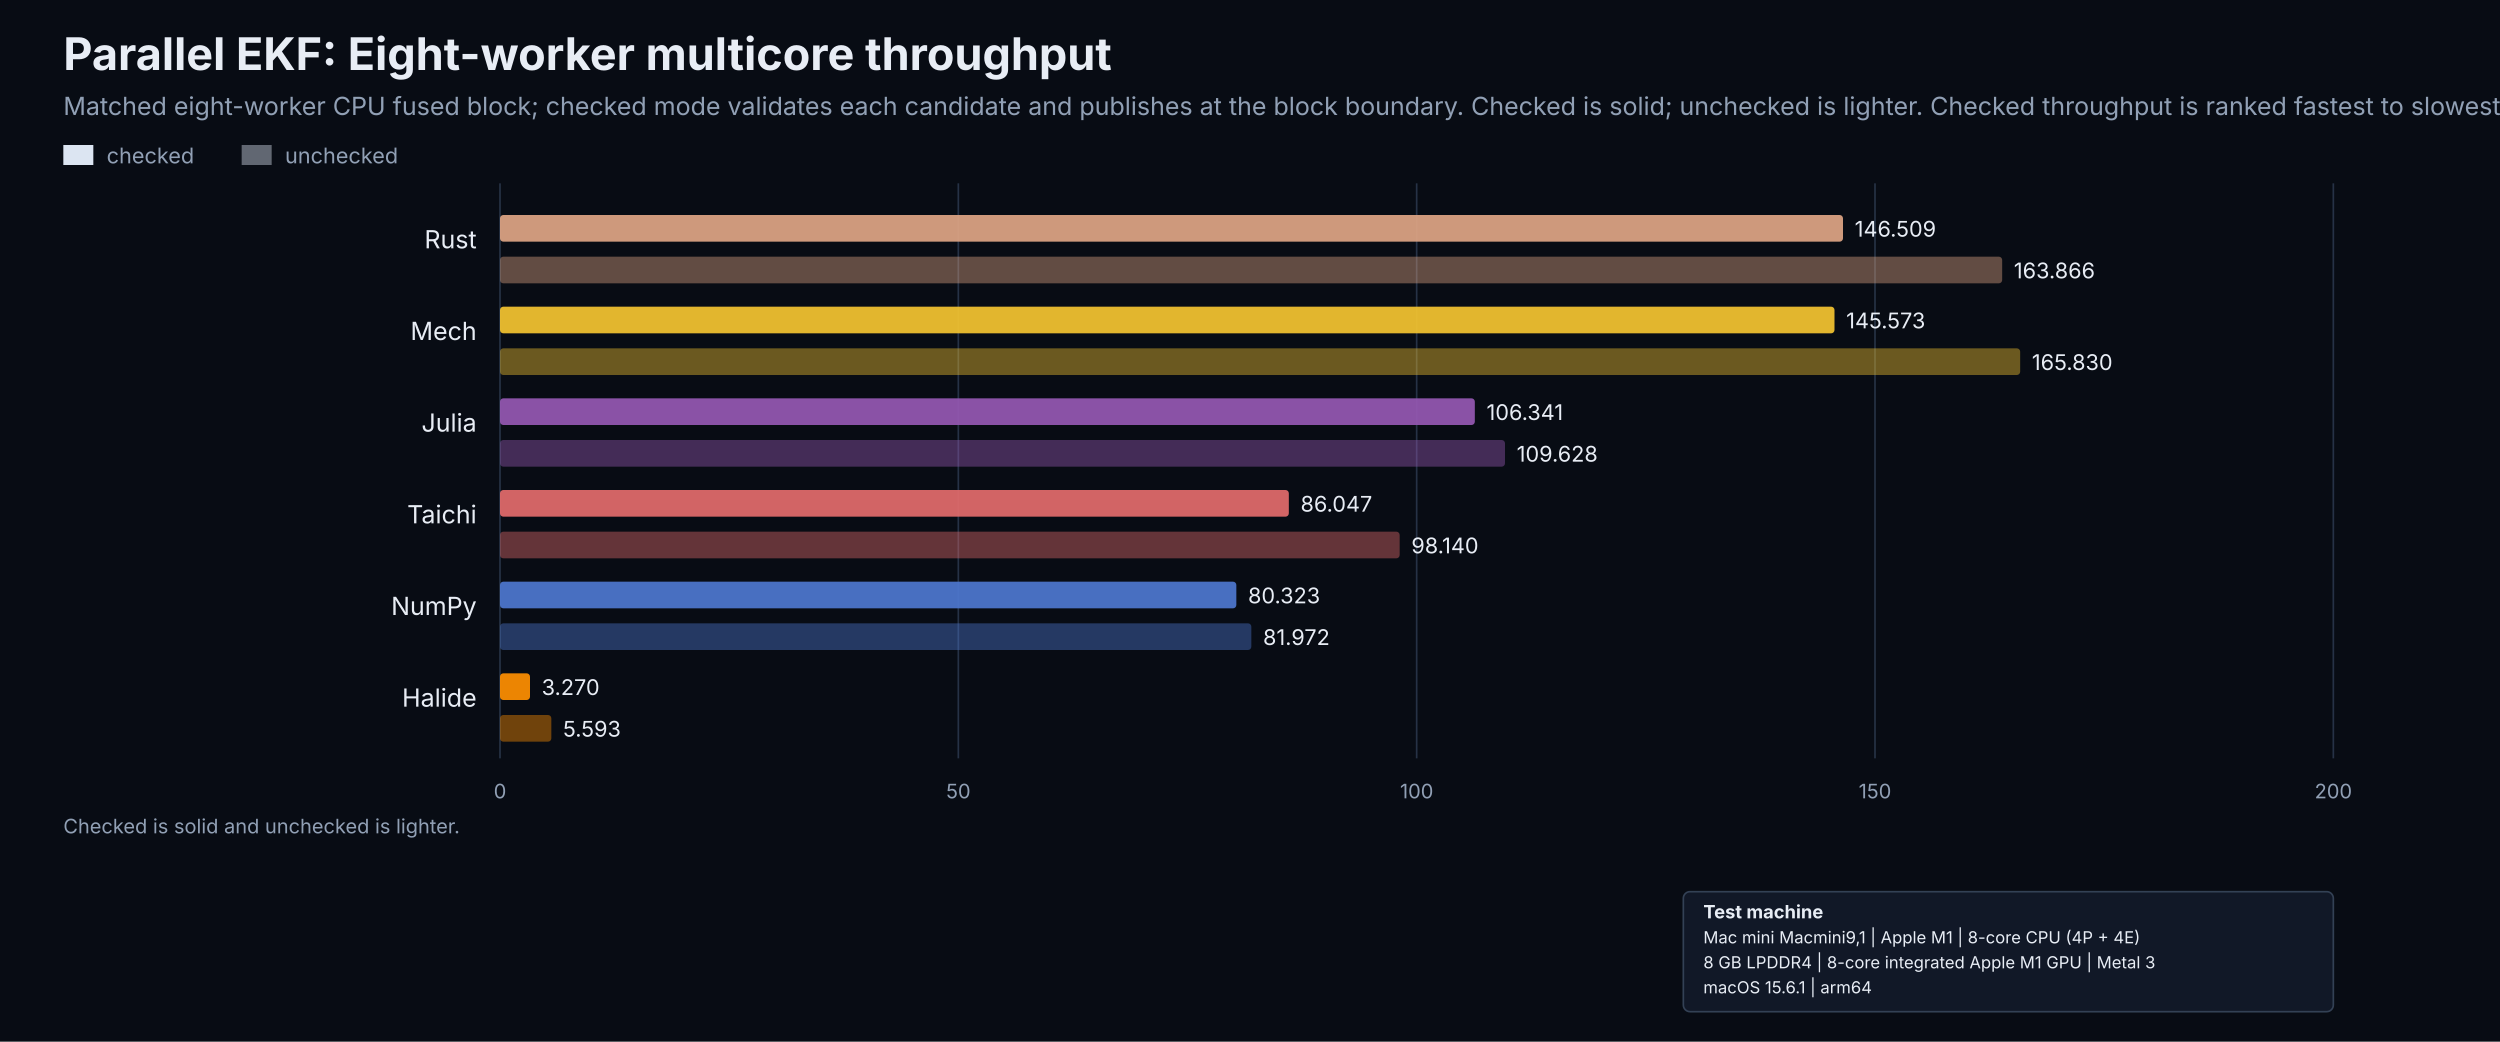
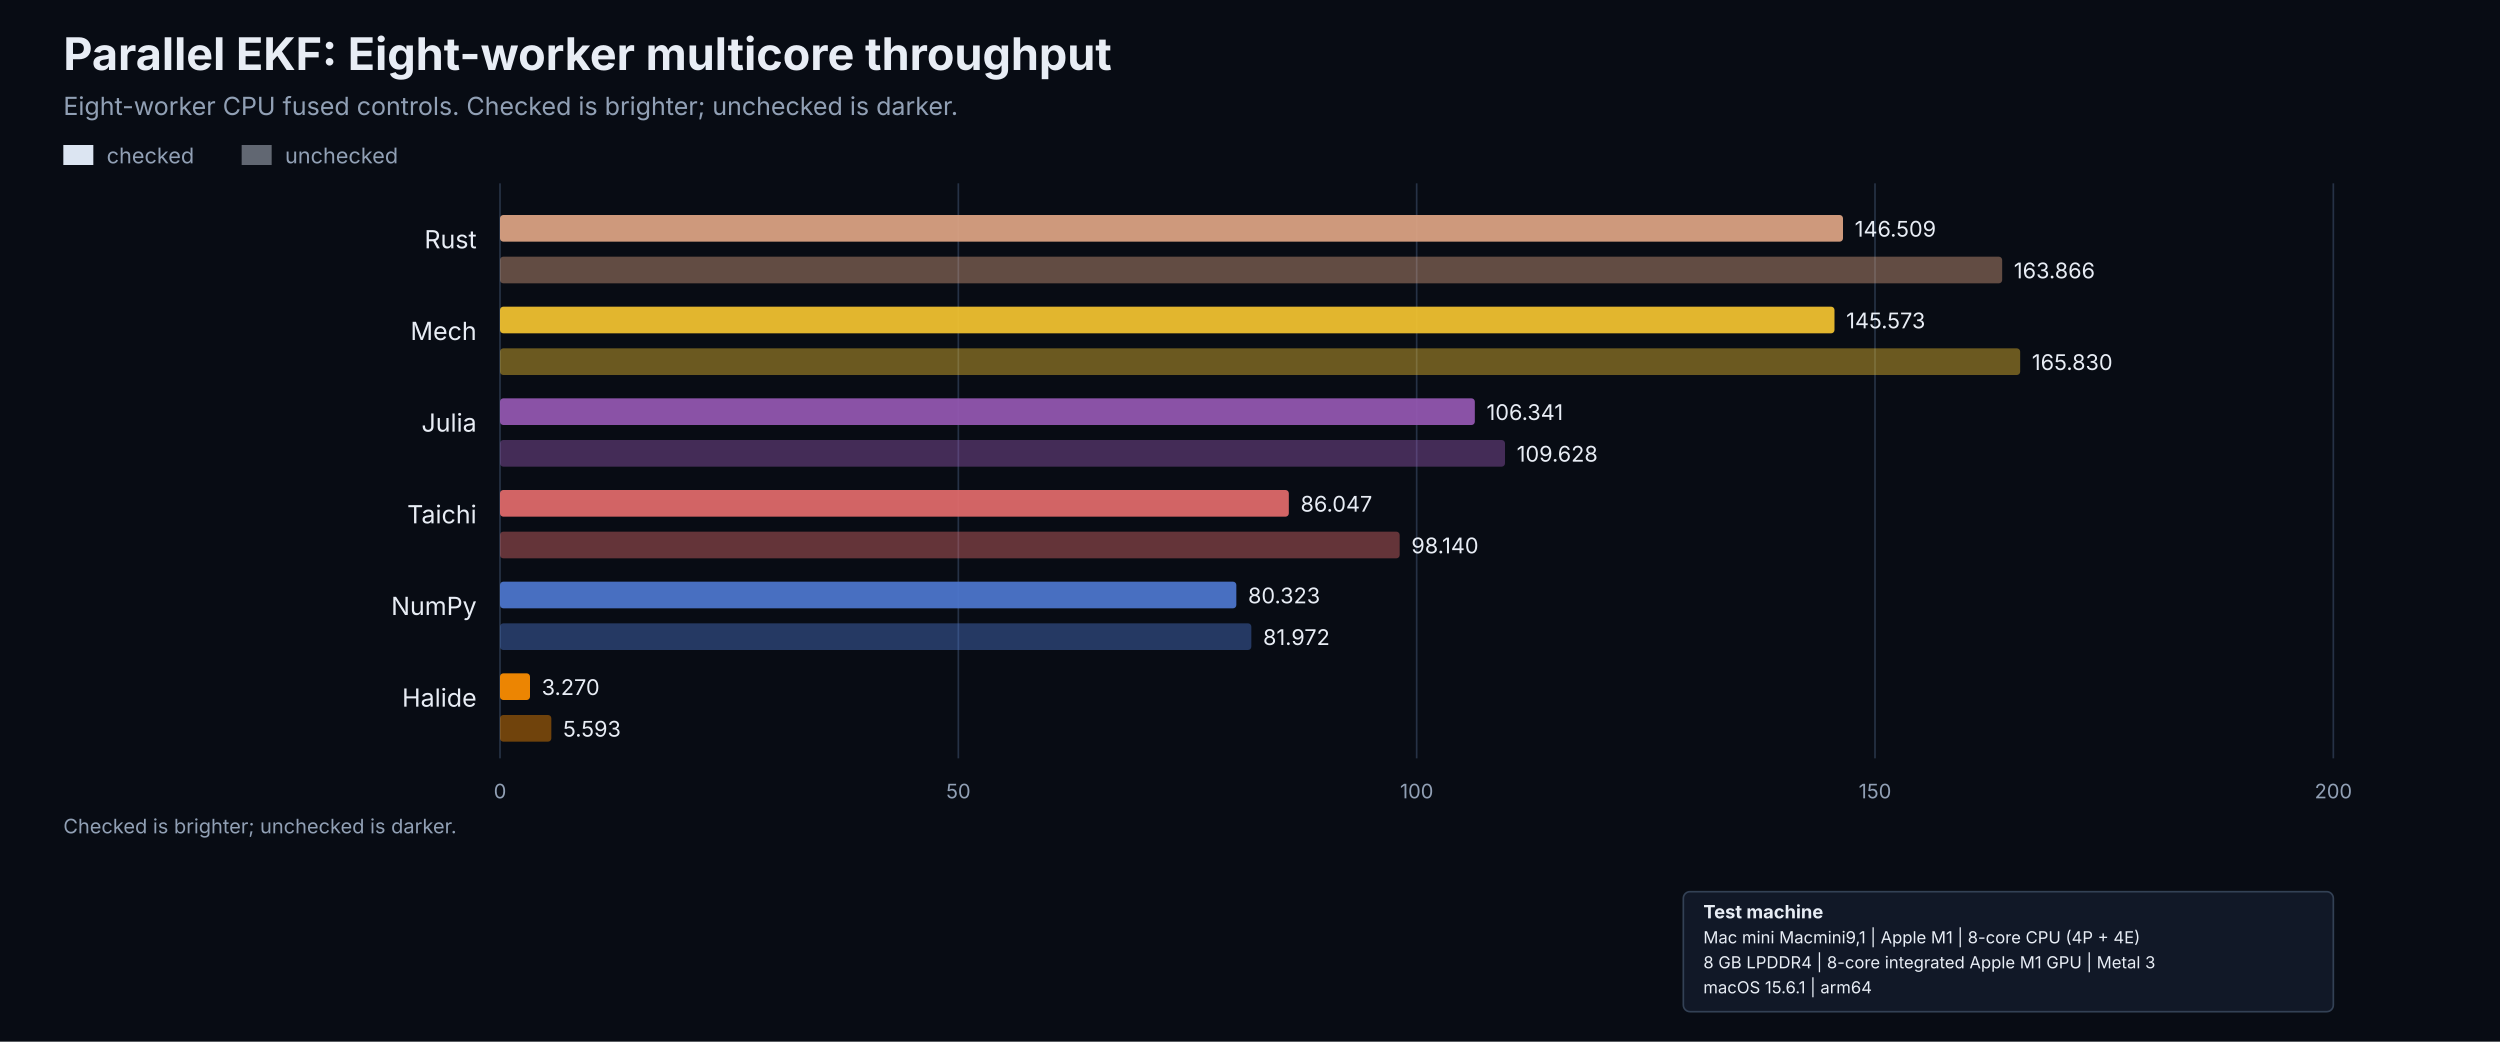
<svg xmlns="http://www.w3.org/2000/svg" width="1500" height="625" viewBox="0 0 1500 625">
  <rect width="100%" height="100%" fill="#080c14" />
  <style>text{font-family:-apple-system,BlinkMacSystemFont,"Segoe UI",sans-serif;fill:#e8edf5}.muted{fill:#91a0b5}.grid{stroke:#263246;stroke-width:1}.label{font-size:15px}.value{font-size:13px;font-variant-numeric:tabular-nums}</style>
  <text x="38" y="42" font-size="27" font-weight="700">Parallel EKF: Eight-worker multicore throughput</text>
-   <text x="38" y="69" class="muted" font-size="15">Matched eight-worker CPU fused block; checked mode validates each candidate and publishes at the block boundary. Checked is solid; unchecked is lighter. Checked throughput is ranked fastest to slowest. Linear M/s axis.</text>
+   <text x="38" y="69" class="muted" font-size="15">Eight-worker CPU fused controls. Checked is brighter; unchecked is darker.</text>
  <rect x="38" y="87" width="18" height="12" fill="#dce5f2" />
  <text x="64" y="98" class="muted" font-size="13">checked</text>
  <rect x="145" y="87" width="18" height="12" fill="#dce5f2" opacity="0.42" />
  <text x="171" y="98" class="muted" font-size="13">unchecked</text>
  <line x1="300.0" y1="110" x2="300.0" y2="455" class="grid" />
  <text x="300.0" y="479" text-anchor="middle" class="muted" font-size="12">0</text>
  <line x1="575.0" y1="110" x2="575.0" y2="455" class="grid" />
  <text x="575.0" y="479" text-anchor="middle" class="muted" font-size="12">50</text>
  <line x1="850.0" y1="110" x2="850.0" y2="455" class="grid" />
  <text x="850.0" y="479" text-anchor="middle" class="muted" font-size="12">100</text>
  <line x1="1125.0" y1="110" x2="1125.0" y2="455" class="grid" />
  <text x="1125.0" y="479" text-anchor="middle" class="muted" font-size="12">150</text>
  <line x1="1400.0" y1="110" x2="1400.0" y2="455" class="grid" />
  <text x="1400.0" y="479" text-anchor="middle" class="muted" font-size="12">200</text>
  <text x="286" y="149" text-anchor="end" class="label">Rust</text>
  <rect x="300" y="129" width="805.8" height="16" rx="2" fill="#dea584" opacity="0.92" />
  <text x="1112.8" y="142" class="value">146.509</text>
  <rect x="300" y="154" width="901.3" height="16" rx="2" fill="#dea584" opacity="0.42" />
  <text x="1208.3" y="167" class="value">163.866</text>
  <text x="286" y="204" text-anchor="end" class="label">Mech</text>
  <rect x="300" y="184" width="800.7" height="16" rx="2" fill="#f4c430" opacity="0.92" />
  <text x="1107.7" y="197" class="value">145.573</text>
  <rect x="300" y="209" width="912.1" height="16" rx="2" fill="#f4c430" opacity="0.42" />
  <text x="1219.1" y="222" class="value">165.830</text>
  <text x="286" y="259" text-anchor="end" class="label">Julia</text>
  <rect x="300" y="239" width="584.9" height="16" rx="2" fill="#9558b2" opacity="0.92" />
  <text x="891.9" y="252" class="value">106.341</text>
  <rect x="300" y="264" width="603.0" height="16" rx="2" fill="#9558b2" opacity="0.42" />
  <text x="910.0" y="277" class="value">109.628</text>
  <text x="286" y="314" text-anchor="end" class="label">Taichi</text>
  <rect x="300" y="294" width="473.3" height="16" rx="2" fill="#e36b6b" opacity="0.92" />
  <text x="780.3" y="307" class="value">86.047</text>
  <rect x="300" y="319" width="539.8" height="16" rx="2" fill="#e36b6b" opacity="0.42" />
  <text x="846.8" y="332" class="value">98.140</text>
  <text x="286" y="369" text-anchor="end" class="label">NumPy</text>
  <rect x="300" y="349" width="441.8" height="16" rx="2" fill="#4d77cf" opacity="0.92" />
  <text x="748.8" y="362" class="value">80.323</text>
  <rect x="300" y="374" width="450.8" height="16" rx="2" fill="#4d77cf" opacity="0.42" />
  <text x="757.8" y="387" class="value">81.972</text>
  <text x="286" y="424" text-anchor="end" class="label">Halide</text>
  <rect x="300" y="404" width="18.0" height="16" rx="2" fill="#ff8f00" opacity="0.92" />
  <text x="325.0" y="417" class="value">3.270</text>
  <rect x="300" y="429" width="30.8" height="16" rx="2" fill="#ff8f00" opacity="0.42" />
  <text x="337.8" y="442" class="value">5.593</text>
-   <text x="38" y="500" class="muted" font-size="12">Checked is solid and unchecked is lighter.</text>
+   <text x="38" y="500" class="muted" font-size="12">Checked is brighter; unchecked is darker.</text>
  <g aria-label="Test machine">
    <rect x="1010" y="535" width="390" height="72" rx="4" fill="#111827" stroke="#334155" />
    <text x="1022" y="551" fill="#e8edf5" font-size="11" font-weight="700">Test machine</text>
    <text x="1022" y="566" fill="#91a0b5" font-size="10">Mac mini Macmini9,1 | Apple M1 | 8-core CPU (4P + 4E)</text>
    <text x="1022" y="581" fill="#91a0b5" font-size="10">8 GB LPDDR4 | 8-core integrated Apple M1 GPU | Metal 3</text>
    <text x="1022" y="596" fill="#91a0b5" font-size="10">macOS 15.6.1 | arm64</text>
  </g>
</svg>
